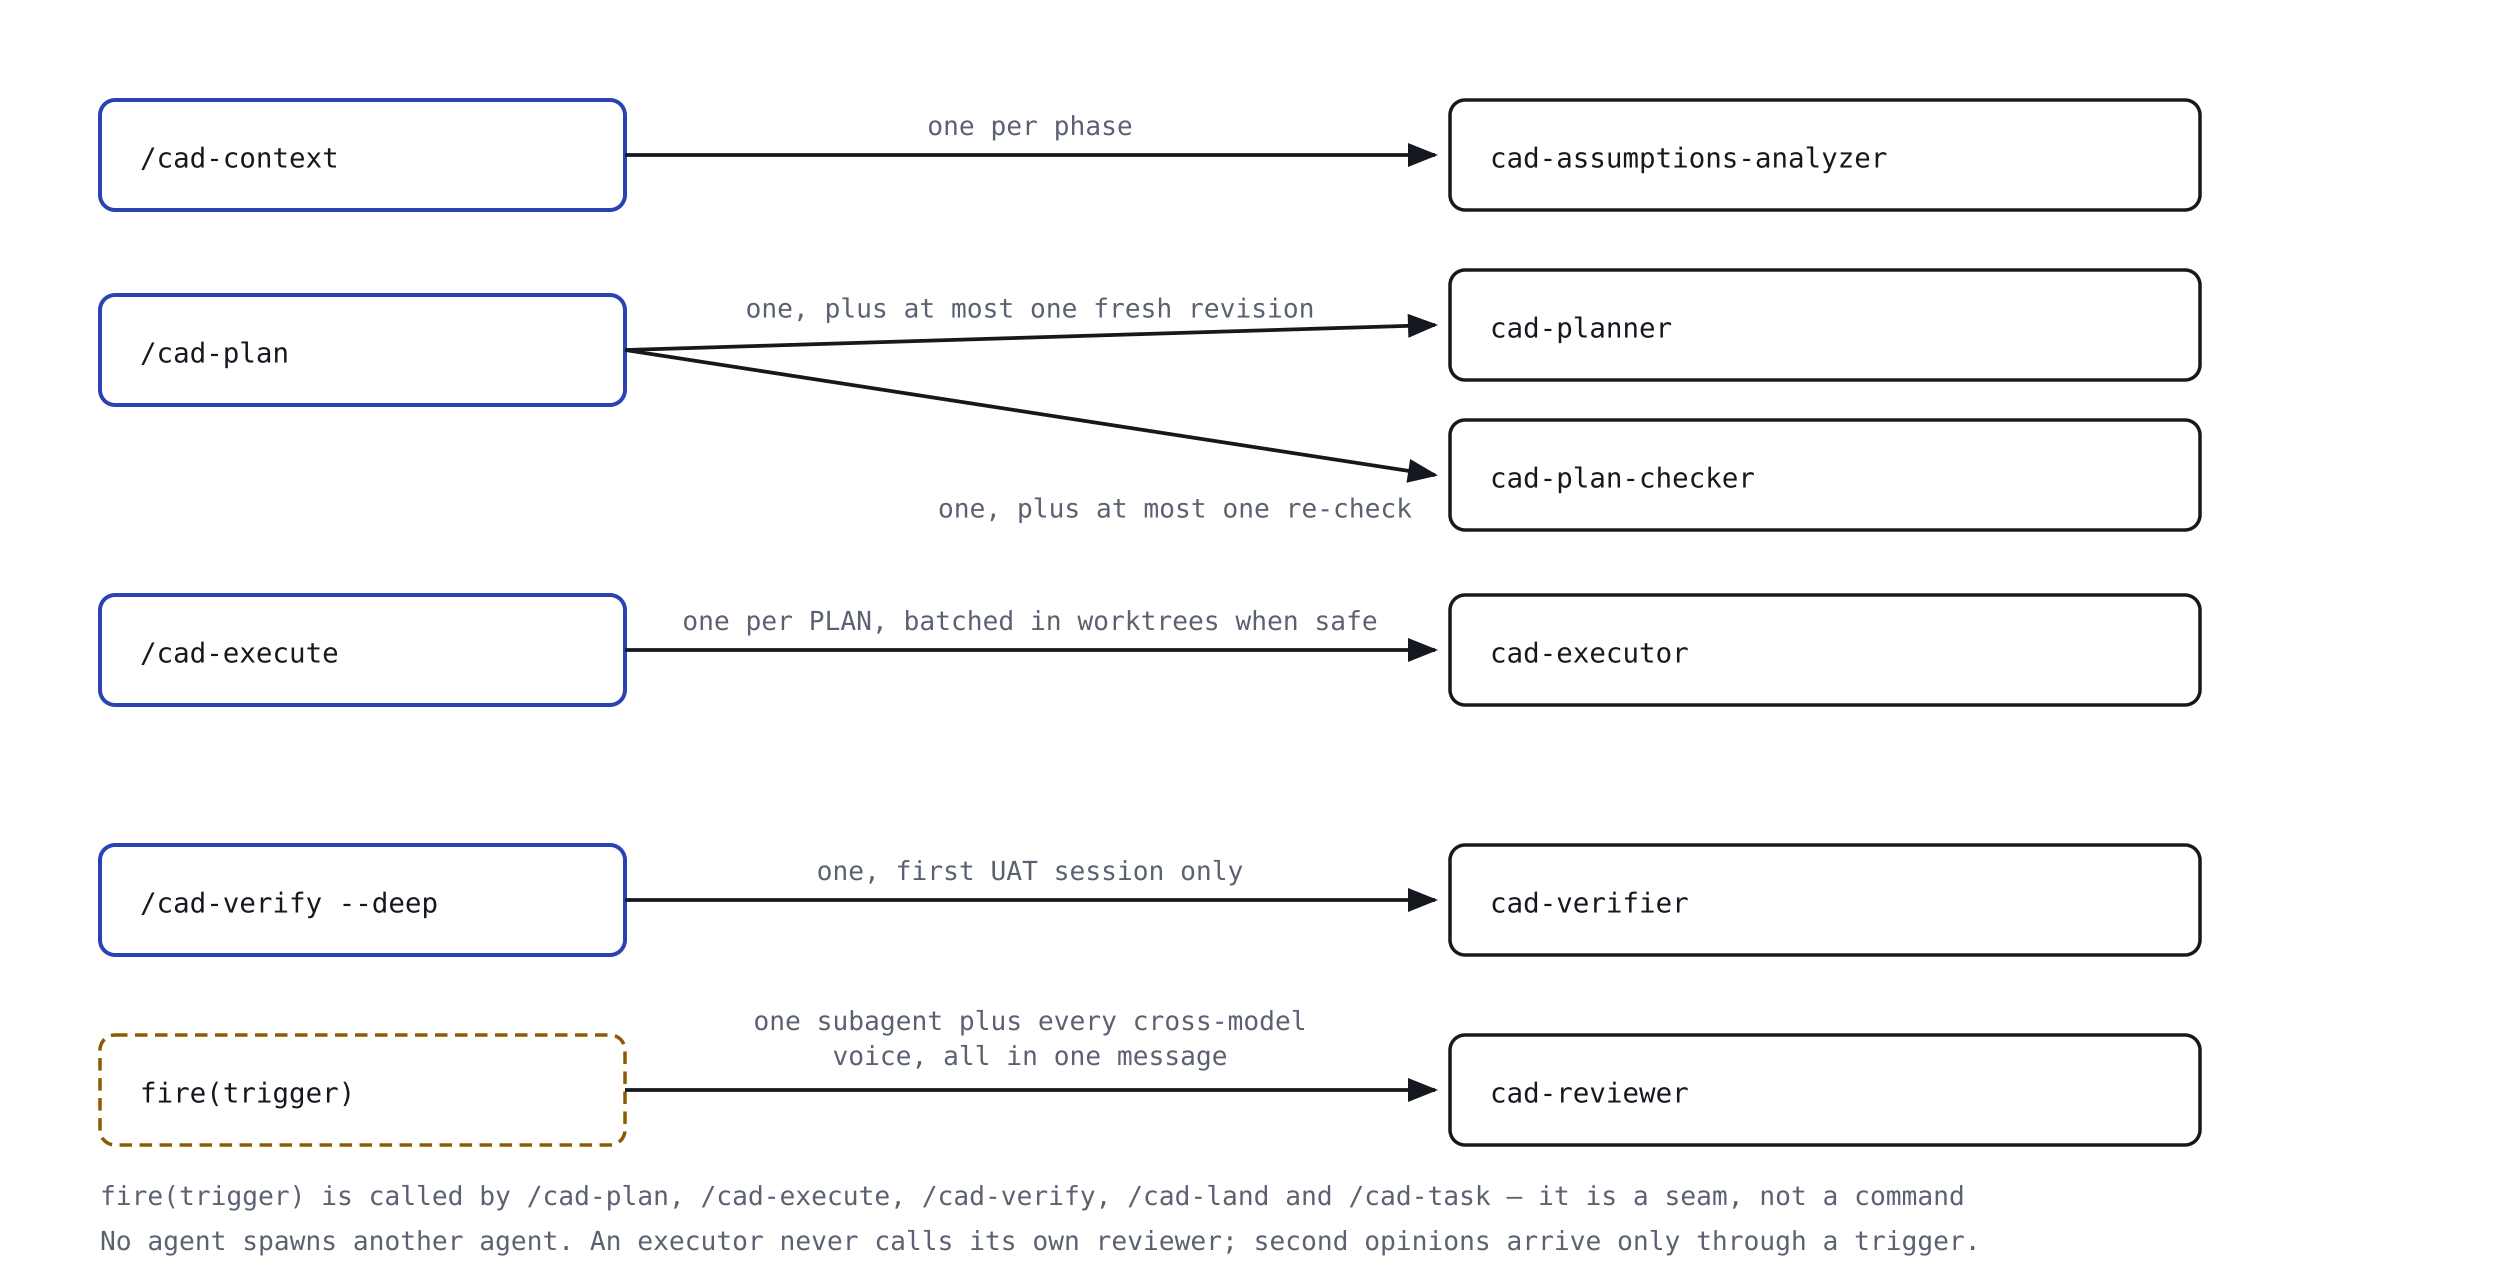
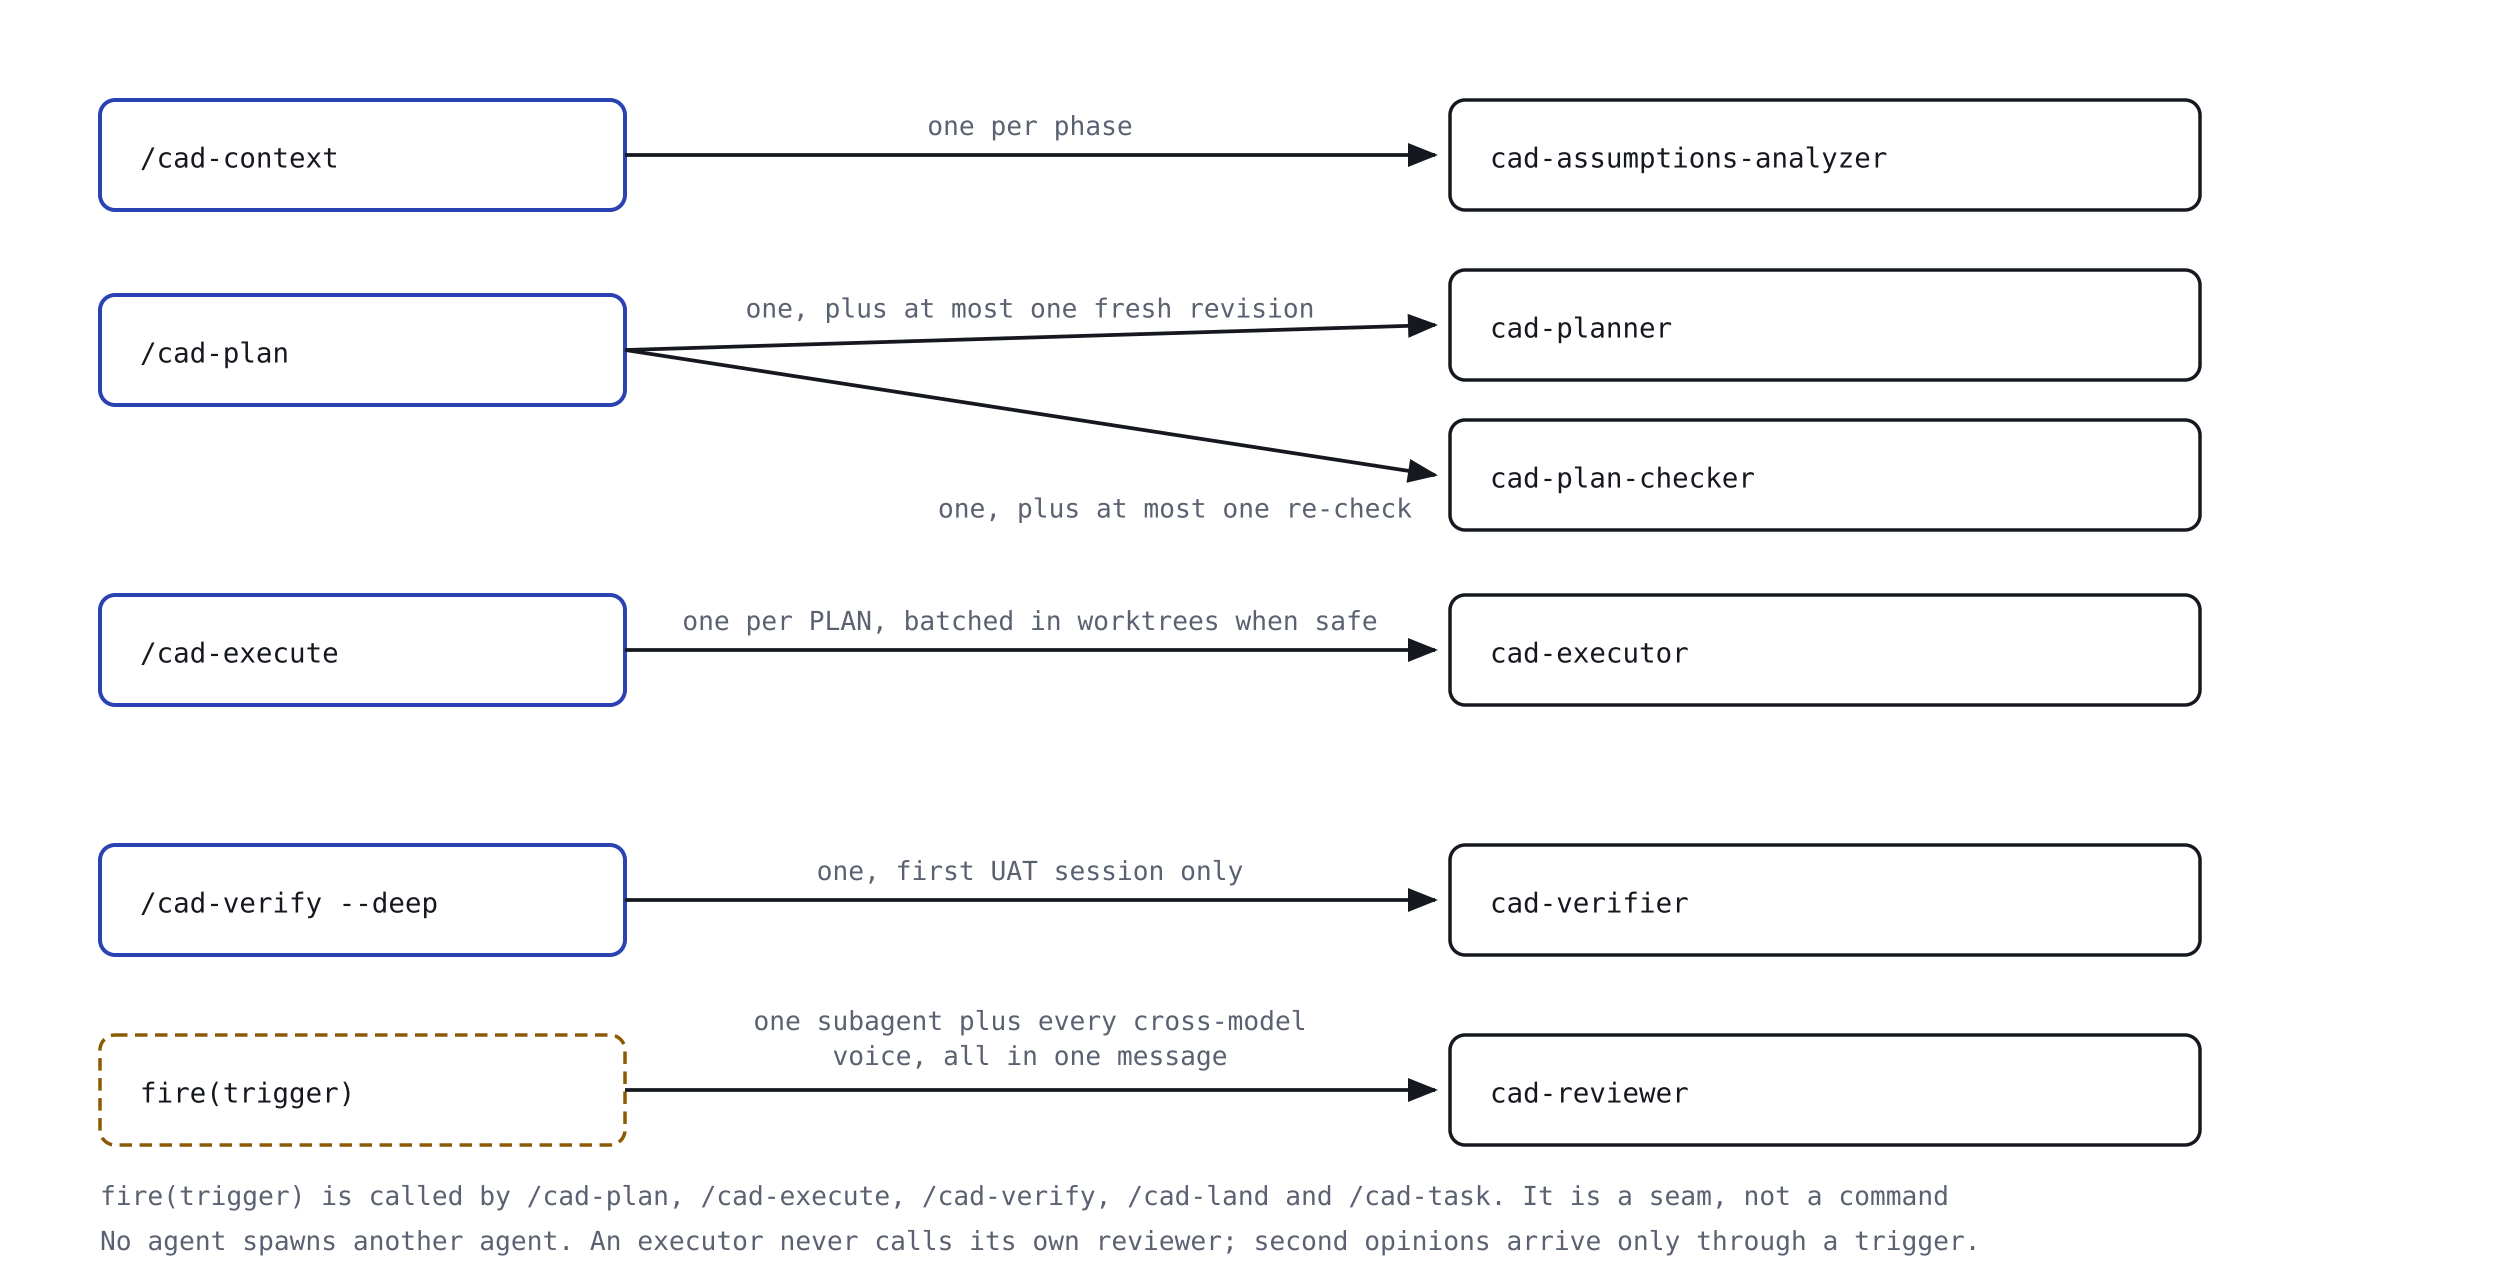
<svg xmlns="http://www.w3.org/2000/svg" viewBox="0 0 1000 510" width="1000" height="510" role="img" aria-label="Command to agent map: cad-context spawns one assumptions analyzer, cad-plan spawns one planner and one plan checker, cad-execute spawns one executor per plan, cad-verify spawns one verifier, and the review seam fire spawns one subagent plus any cross-model reviewers.">
  <style>
    svg        { color: #15181E; background: #FFFFFF;
                 font-family: ui-monospace, "JetBrains Mono", SFMono-Regular, Menlo, Consolas, monospace; }
    .bg        { fill: #FFFFFF; }
    .box       { fill: #FFFFFF; stroke: currentColor; stroke-width: 1.4; }
    .box-danger{ stroke: #A3331F; }
    .box-cmd   { fill: #FFFFFF; stroke: #2B43B2; stroke-width: 1.6; }
    .box-soft  { fill: #E8ECF2; stroke: #D3D9E1; stroke-width: 1; }
    .box-seam  { fill: none; stroke: #8B5A03; stroke-width: 1.4; stroke-dasharray: 5 3; }
    .gate      { fill: none; stroke: #8B5A03; stroke-width: 1.6; }
    .edge      { fill: none; stroke: currentColor; stroke-width: 1.5; }
    .edge-alt  { fill: none; stroke: #A3331F; stroke-width: 1.5; stroke-dasharray: 6 4; }
    .edge-loop { fill: none; stroke: #2B43B2; stroke-width: 1.7; }
    .edge-thin { fill: none; stroke: #5A6170; stroke-width: 1; stroke-dasharray: 2 4; }
    .lbl       { font-size: 13px; fill: currentColor; }
    .lbl-sm    { font-size: 11px; fill: currentColor; }
    .lbl-mut   { font-size: 10.5px; fill: #5A6170; }
    .lbl-alt   { font-size: 10.5px; fill: #A3331F; }
    .lbl-gate  { font-size: 11.5px; fill: #8B5A03; }
    .lbl-acc   { font-size: 11px; fill: #2B43B2; }
    .head      { fill: currentColor; }
    .head-alt  { fill: #A3331F; }
    .head-loop { fill: #2B43B2; }
    @media (prefers-color-scheme: dark) {
      svg        { color: #E2E6EC; background: #151920; }
      .bg        { fill: #151920; }
      .box       { fill: #151920; }
      .box-danger{ stroke: #e2705c; }
      .box-cmd   { fill: #151920; stroke: #8698F6; }
      .box-soft  { fill: #1B2029; stroke: #292F39; }
      .box-seam  { stroke: #e2a64d; }
      .gate      { stroke: #e2a64d; }
      .edge-alt  { stroke: #e2705c; }
      .edge-loop { stroke: #8698F6; }
      .edge-thin { stroke: #929BAA; }
      .lbl-mut   { fill: #929BAA; }
      .lbl-alt   { fill: #e2705c; }
      .lbl-gate  { fill: #e2a64d; }
      .lbl-acc   { fill: #8698F6; }
      .head-alt  { fill: #e2705c; }
      .head-loop { fill: #8698F6; }
    }
  </style>
  <defs>
    <marker id="ah" viewBox="0 0 10 8" refX="9" refY="4" markerWidth="8" markerHeight="7" orient="auto-start-reverse">
      <polygon class="head" points="0,0 10,4 0,8" />
    </marker>
    <marker id="ah-alt" viewBox="0 0 10 8" refX="9" refY="4" markerWidth="8" markerHeight="7" orient="auto-start-reverse">
      <polygon class="head-alt" points="0,0 10,4 0,8" />
    </marker>
    <marker id="ah-loop" viewBox="0 0 10 8" refX="9" refY="4" markerWidth="8" markerHeight="7" orient="auto-start-reverse">
      <polygon class="head-loop" points="0,0 10,4 0,8" />
    </marker>
  </defs>
  <rect class="bg" x="0" y="0" width="1000" height="510" />
ers."&gt;

        <rect class="box-cmd" x="40" y="40" width="210" height="44" rx="6" />
  <text class="lbl-sm" x="56" y="67" text-anchor="start">/cad-context</text>
  <rect class="box-cmd" x="40" y="118" width="210" height="44" rx="6" />
  <text class="lbl-sm" x="56" y="145" text-anchor="start">/cad-plan</text>
  <rect class="box-cmd" x="40" y="238" width="210" height="44" rx="6" />
  <text class="lbl-sm" x="56" y="265" text-anchor="start">/cad-execute</text>
  <rect class="box-cmd" x="40" y="338" width="210" height="44" rx="6" />
  <text class="lbl-sm" x="56" y="365" text-anchor="start">/cad-verify --deep</text>
  <rect class="box-seam" x="40" y="414" width="210" height="44" rx="6" />
  <text class="lbl-sm" x="56" y="441" text-anchor="start">fire(trigger)</text>
  <rect class="box" x="580" y="40" width="300" height="44" rx="6" />
  <text class="lbl-sm" x="596" y="67" text-anchor="start">cad-assumptions-analyzer</text>
  <rect class="box" x="580" y="108" width="300" height="44" rx="6" />
  <text class="lbl-sm" x="596" y="135" text-anchor="start">cad-planner</text>
  <rect class="box" x="580" y="168" width="300" height="44" rx="6" />
  <text class="lbl-sm" x="596" y="195" text-anchor="start">cad-plan-checker</text>
  <rect class="box" x="580" y="238" width="300" height="44" rx="6" />
  <text class="lbl-sm" x="596" y="265" text-anchor="start">cad-executor</text>
  <rect class="box" x="580" y="338" width="300" height="44" rx="6" />
  <text class="lbl-sm" x="596" y="365" text-anchor="start">cad-verifier</text>
  <rect class="box" x="580" y="414" width="300" height="44" rx="6" />
  <text class="lbl-sm" x="596" y="441" text-anchor="start">cad-reviewer</text>
  <line class="edge" x1="250" y1="62" x2="574" y2="62" marker-end="url(#ah)" />
  <text class="lbl-mut" x="412" y="54" text-anchor="middle">one per phase</text>
  <line class="edge" x1="250" y1="140" x2="574" y2="130" marker-end="url(#ah)" />
  <text class="lbl-mut" x="412" y="127" text-anchor="middle">one, plus at most one fresh revision</text>
  <line class="edge" x1="250" y1="140" x2="574" y2="190" marker-end="url(#ah)" />
  <text class="lbl-mut" x="470" y="207" text-anchor="middle">one, plus at most one re-check</text>
  <line class="edge" x1="250" y1="260" x2="574" y2="260" marker-end="url(#ah)" />
  <text class="lbl-mut" x="412" y="252" text-anchor="middle">one per PLAN, batched in worktrees when safe</text>
  <line class="edge" x1="250" y1="360" x2="574" y2="360" marker-end="url(#ah)" />
  <text class="lbl-mut" x="412" y="352" text-anchor="middle">one, first UAT session only</text>
  <line class="edge" x1="250" y1="436" x2="574" y2="436" marker-end="url(#ah)" />
  <text class="lbl-mut" x="412" y="412" text-anchor="middle">one subagent plus every cross-model</text>
  <text class="lbl-mut" x="412" y="426" text-anchor="middle">voice, all in one message</text>
-   <text class="lbl-mut" x="40" y="482" text-anchor="start">fire(trigger) is called by /cad-plan, /cad-execute, /cad-verify, /cad-land and /cad-task — it is a seam, not a command</text>
+   <text class="lbl-mut" x="40" y="482" text-anchor="start">fire(trigger) is called by /cad-plan, /cad-execute, /cad-verify, /cad-land and /cad-task. It is a seam, not a command</text>
  <text class="lbl-mut" x="40" y="500" text-anchor="start">No agent spawns another agent. An executor never calls its own reviewer; second opinions arrive only through a trigger.</text>
</svg>
